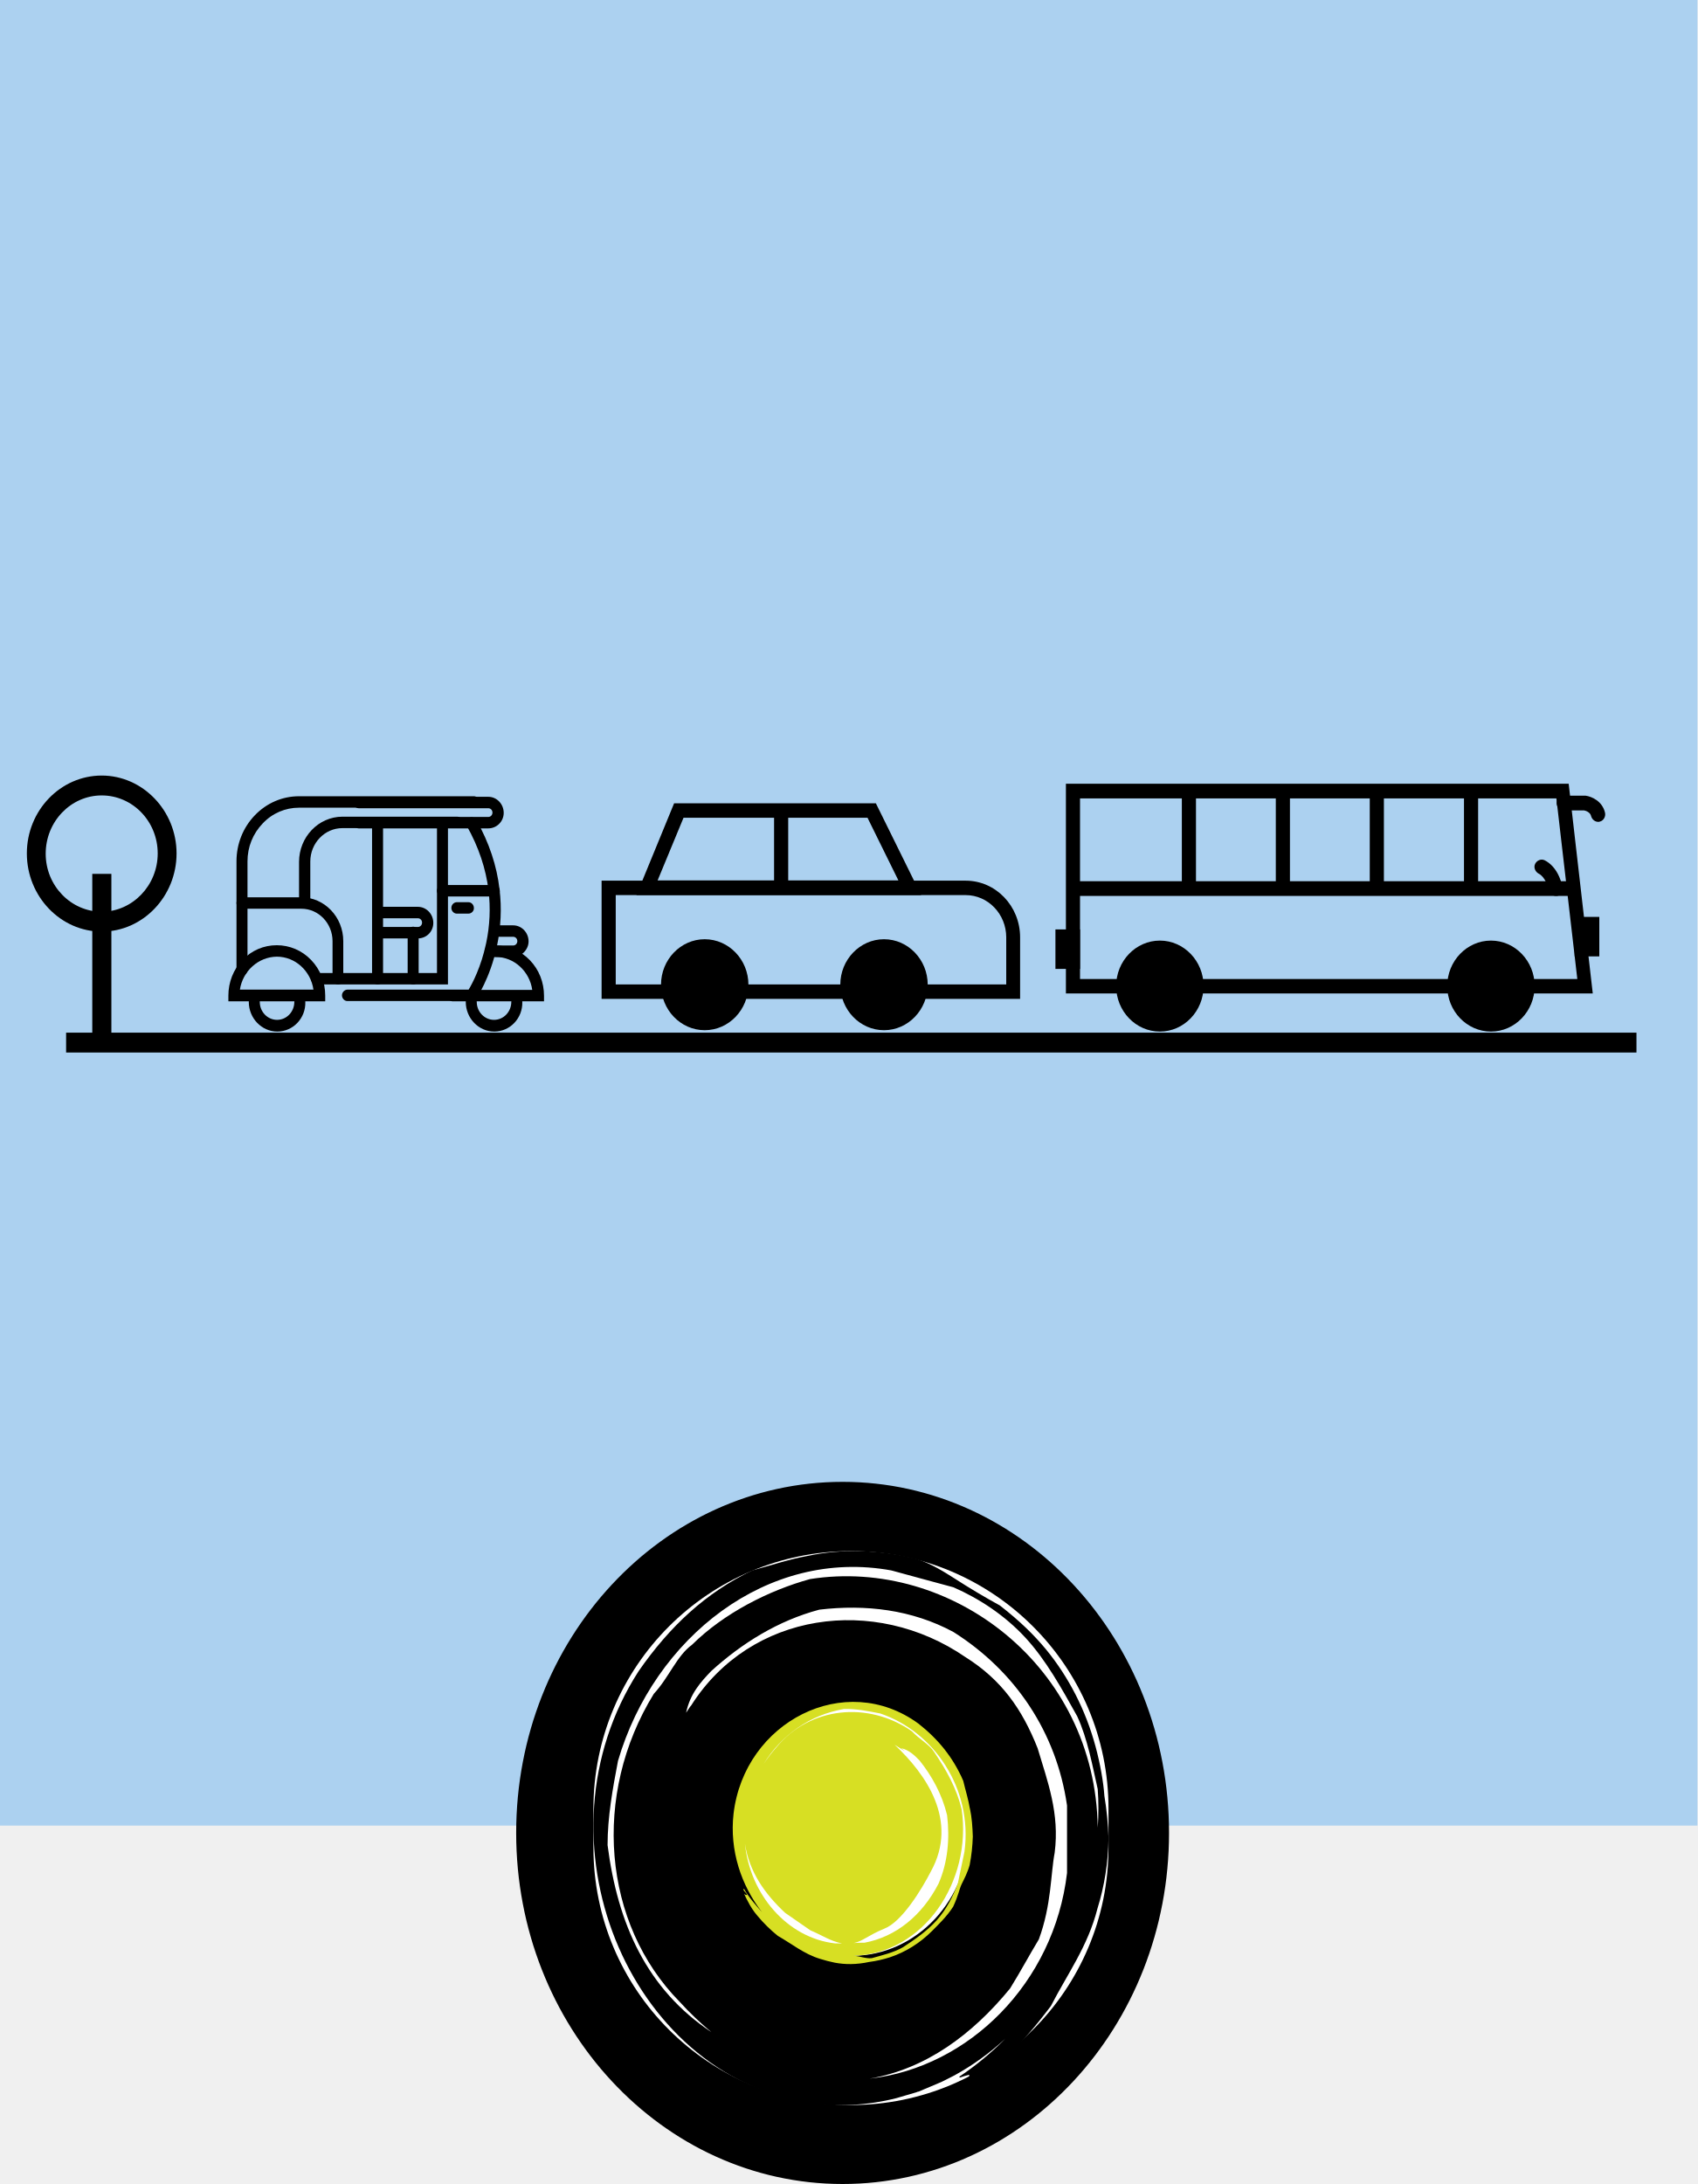
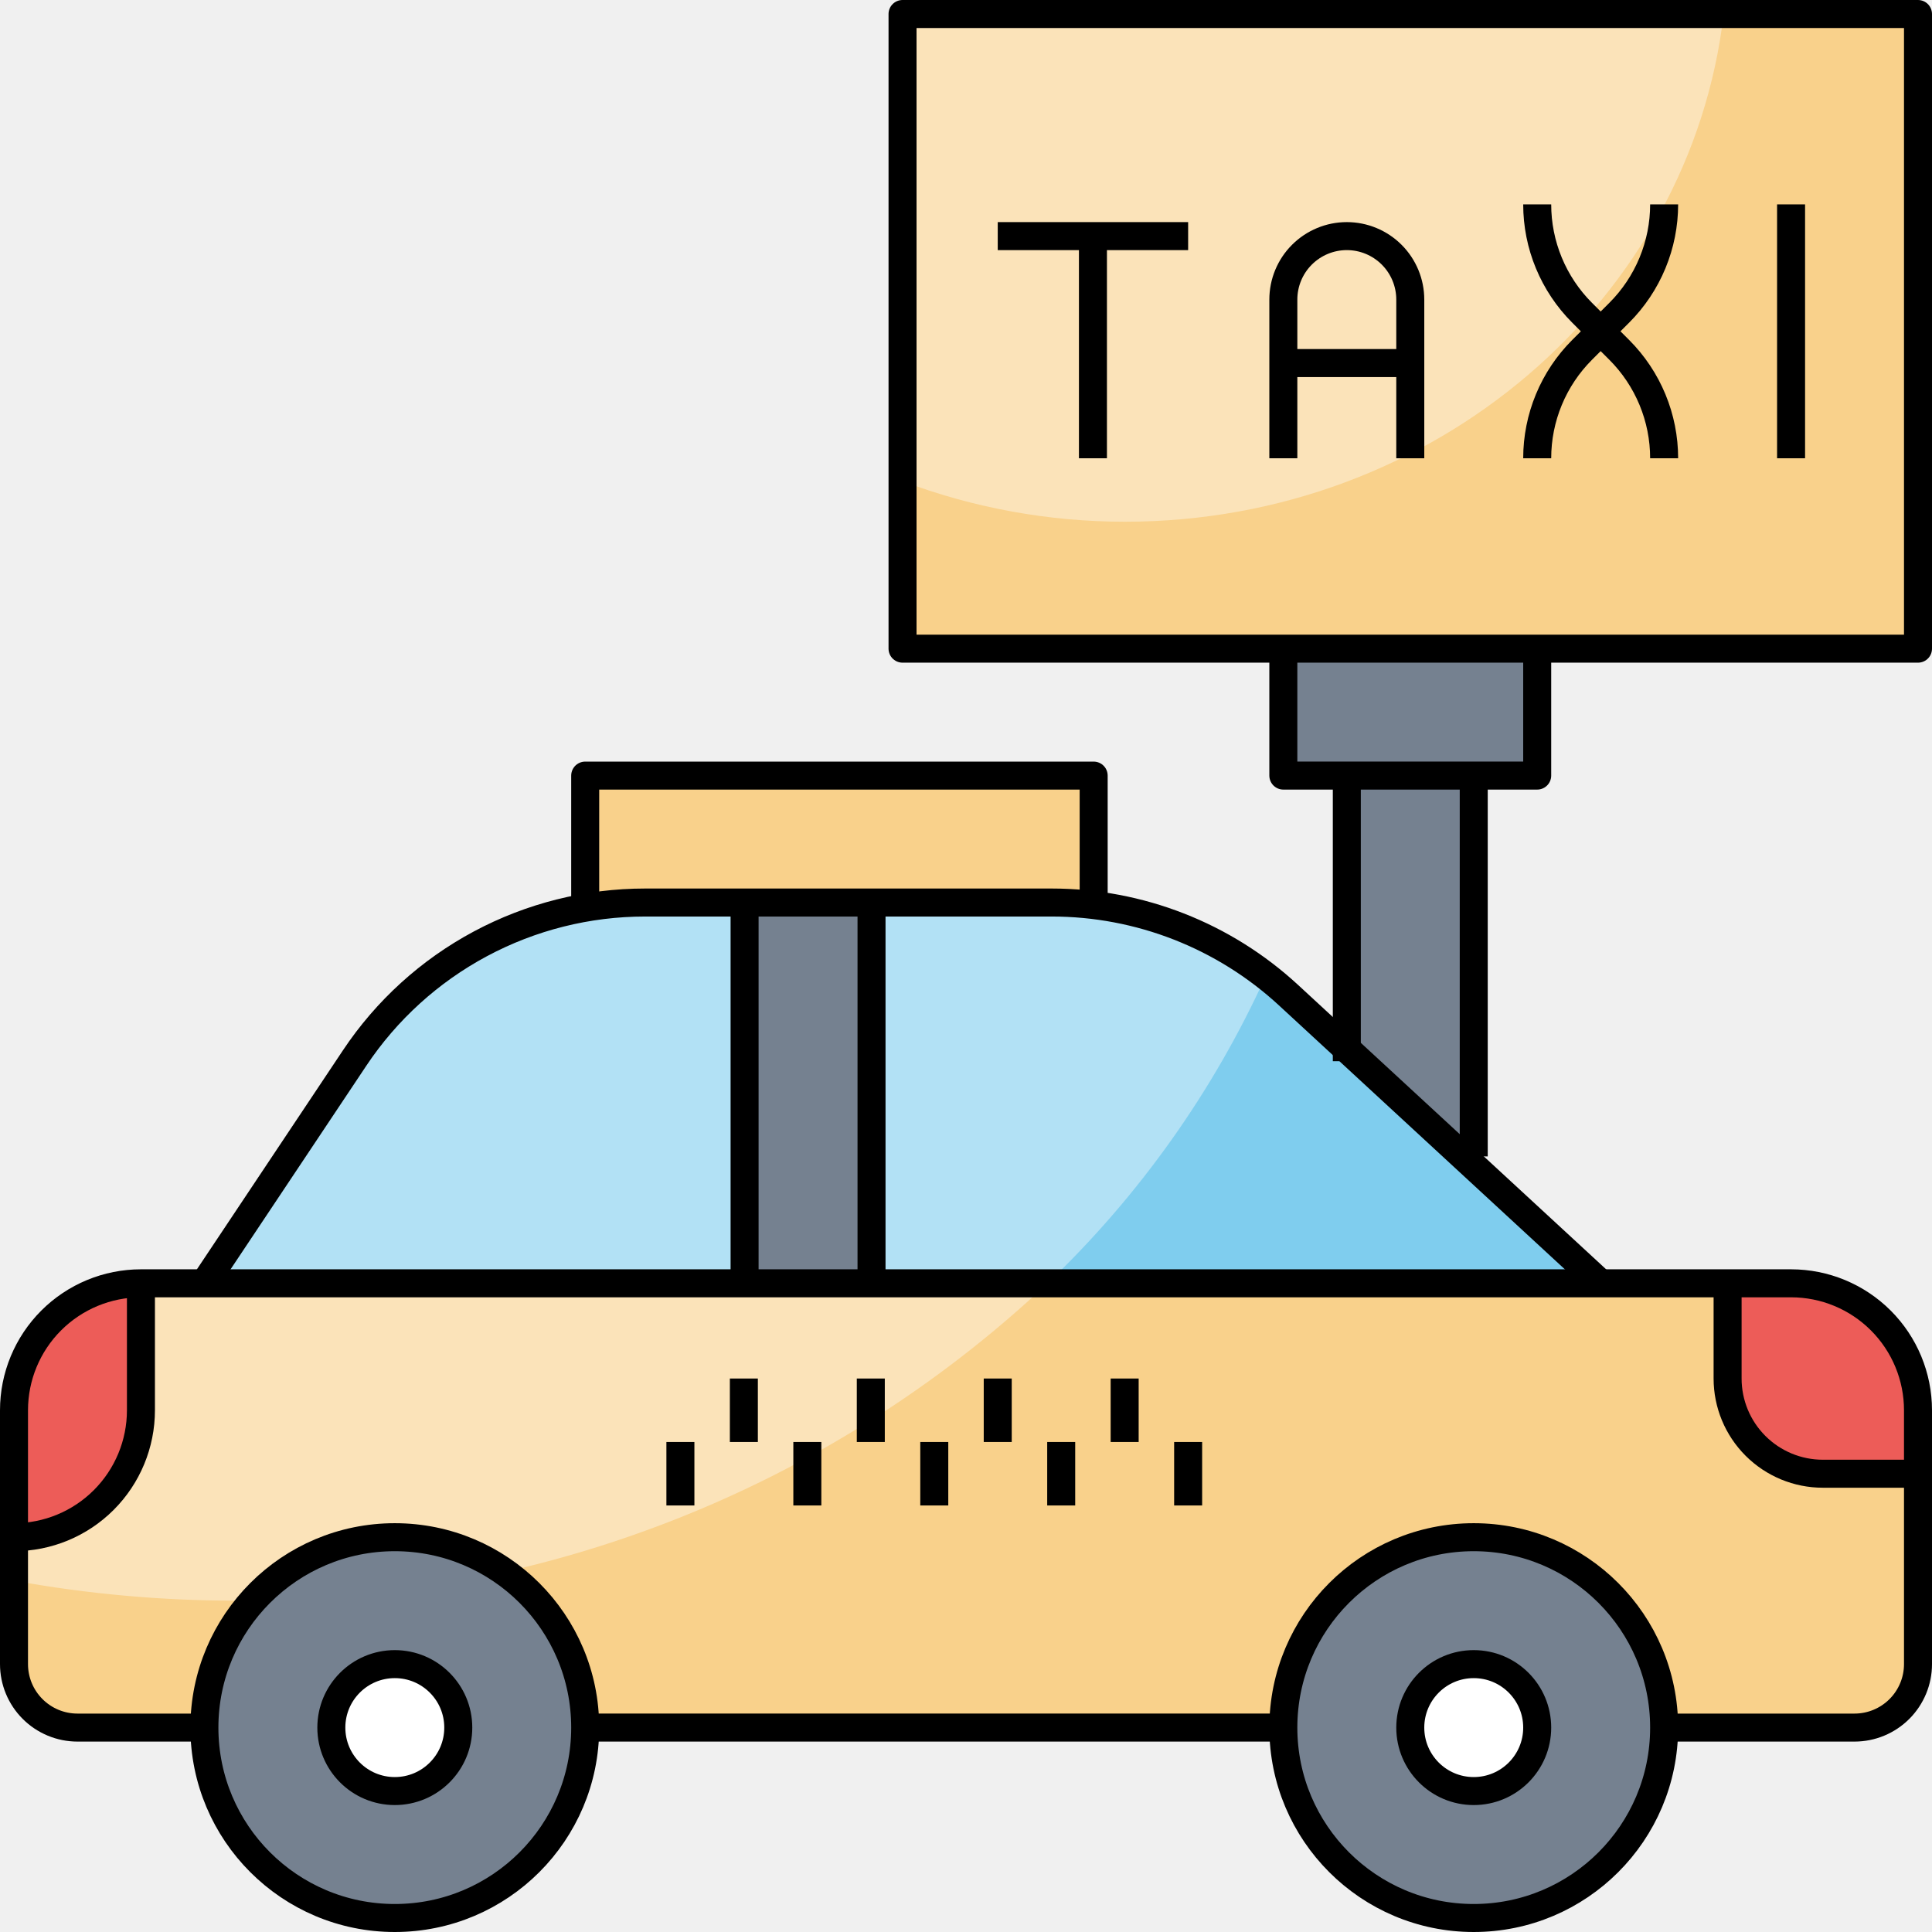
- <svg xmlns="http://www.w3.org/2000/svg" width="199" height="256" viewBox="0 0 199 256" fill="none">
-   <rect width="199" height="213.988" fill="#ACD1F0" />
-   <g clip-path="url(#clip0_405_2166)">
-     <path d="M191.882 121.043H7.75V123.373H191.882V121.043Z" fill="black" />
-     <path d="M11.923 109.199C7.106 109.199 3.148 105.081 3.148 100.037C3.148 94.993 7.106 90.907 11.923 90.907C16.74 90.907 20.699 95.025 20.699 100.037C20.699 105.049 16.771 109.199 11.923 109.199ZM11.923 93.237C8.302 93.237 5.357 96.302 5.357 100.069C5.357 103.836 8.333 106.869 11.923 106.869C15.513 106.869 18.489 103.804 18.489 100.037C18.489 96.27 15.544 93.237 11.923 93.237Z" fill="black" />
-     <path d="M13.058 102.431H10.818V121.905H13.058V102.431Z" fill="black" />
-     <path d="M70.529 103.229H113.21C116.738 103.229 119.592 106.198 119.592 109.87V117.085H70.529V103.229ZM117.966 109.87C117.966 107.156 115.848 104.921 113.21 104.921H72.186V115.393H117.966V109.87Z" fill="black" />
-     <path d="M103.636 119.926C106.026 119.926 107.963 117.911 107.963 115.425C107.963 112.939 106.026 110.923 103.636 110.923C101.247 110.923 99.31 112.939 99.31 115.425C99.31 117.911 101.247 119.926 103.636 119.926Z" fill="black" />
-     <path d="M98.512 115.425C98.512 112.488 100.813 110.093 103.636 110.093C106.459 110.093 108.761 112.488 108.761 115.425C108.761 118.362 106.459 120.756 103.636 120.756C100.813 120.756 98.512 118.362 98.512 115.425ZM100.138 115.425C100.138 117.436 101.703 119.064 103.636 119.064C105.569 119.064 107.134 117.436 107.134 115.425C107.134 113.413 105.569 111.785 103.636 111.785C101.703 111.785 100.138 113.413 100.138 115.425Z" fill="black" />
-     <path d="M82.618 119.926C85.007 119.926 86.945 117.911 86.945 115.425C86.945 112.939 85.007 110.923 82.618 110.923C80.229 110.923 78.292 112.939 78.292 115.425C78.292 117.911 80.229 119.926 82.618 119.926Z" fill="black" />
-     <path d="M77.494 115.425C77.494 112.488 79.795 110.093 82.618 110.093C85.441 110.093 87.742 112.488 87.742 115.425C87.742 118.362 85.441 120.756 82.618 120.756C79.795 120.756 77.494 118.362 77.494 115.425ZM79.12 115.425C79.12 117.436 80.685 119.064 82.618 119.064C84.551 119.064 86.116 117.436 86.116 115.425C86.116 113.413 84.551 111.785 82.618 111.785C80.685 111.785 79.12 113.413 79.12 115.425Z" fill="black" />
-     <path d="M79.028 94.163H102.685L107.993 104.921H74.61L79.028 94.163ZM101.703 95.855H80.133L77.095 103.198H105.324L101.703 95.855Z" fill="black" />
-     <path d="M92.406 94.674H90.749V104.059H92.406V94.674Z" fill="black" />
-     <path d="M124.962 91.864H183.905L186.728 116.446H124.962V91.864ZM182.463 93.588H126.618V114.754H184.917L182.463 93.588Z" fill="black" />
-     <path d="M184.488 103.293H125.452V105.017H184.488V103.293Z" fill="black" />
-     <path d="M173.288 92.726H171.631V104.155H173.288V92.726Z" fill="black" />
-     <path d="M162.242 92.726H160.585V104.155H162.242V92.726Z" fill="black" />
-     <path d="M151.227 92.726H149.57V104.155H151.227V92.726Z" fill="black" />
-     <path d="M140.211 92.726H138.554V104.155H140.211V92.726Z" fill="black" />
-     <path d="M174.792 120.085C177.181 120.085 179.118 118.07 179.118 115.584C179.118 113.098 177.181 111.083 174.792 111.083C172.402 111.083 170.465 113.098 170.465 115.584C170.465 118.07 172.402 120.085 174.792 120.085Z" fill="black" />
-     <path d="M169.668 115.584C169.668 112.647 171.969 110.252 174.792 110.252C177.615 110.252 179.916 112.647 179.916 115.584C179.916 118.521 177.615 120.915 174.792 120.915C171.969 120.915 169.668 118.521 169.668 115.584ZM171.294 115.584C171.294 117.595 172.859 119.223 174.792 119.223C176.725 119.223 178.29 117.595 178.29 115.584C178.29 113.573 176.725 111.944 174.792 111.944C172.859 111.944 171.294 113.573 171.294 115.584Z" fill="black" />
-     <path d="M135.977 120.085C138.366 120.085 140.303 118.07 140.303 115.584C140.303 113.098 138.366 111.083 135.977 111.083C133.588 111.083 131.651 113.098 131.651 115.584C131.651 118.07 133.588 120.085 135.977 120.085Z" fill="black" />
-     <path d="M130.853 115.584C130.853 112.647 133.154 110.252 135.977 110.252C138.8 110.252 141.101 112.647 141.101 115.584C141.101 118.521 138.8 120.915 135.977 120.915C133.154 120.915 130.853 118.521 130.853 115.584ZM132.479 115.584C132.479 117.595 134.044 119.223 135.977 119.223C137.91 119.223 139.475 117.595 139.475 115.584C139.475 113.573 137.91 111.944 135.977 111.944C134.044 111.944 132.479 113.573 132.479 115.584Z" fill="black" />
-     <path d="M124.554 112.728L125.781 112.728L125.781 109.791L124.554 109.791L124.554 112.728Z" fill="black" />
-     <path d="M126.618 108.943H123.734V113.572H126.618V108.943Z" fill="black" />
-     <path d="M185.433 111.262L186.66 111.262L186.66 108.325L185.433 108.325L185.433 111.262Z" fill="black" />
-     <path d="M187.495 107.475H184.61V112.104H187.495V107.475Z" fill="black" />
-     <path d="M183.352 94.099H185.807C185.807 94.099 187.096 94.291 187.372 95.472" fill="black" />
-     <path d="M187.372 96.334C187.433 96.334 187.495 96.334 187.556 96.302C187.986 96.206 188.262 95.727 188.17 95.28C187.863 93.907 186.605 93.365 185.899 93.269H185.838H183.322C182.862 93.269 182.493 93.652 182.493 94.131C182.493 94.61 182.862 94.993 183.322 94.993H185.715C185.869 95.025 186.451 95.184 186.544 95.695C186.666 96.078 187.004 96.334 187.372 96.334Z" fill="black" />
-     <path d="M182.401 104.155C182.401 104.155 182.033 102.207 180.744 101.569L182.401 104.155Z" fill="black" />
-     <path d="M182.401 105.017C182.463 105.017 182.493 105.017 182.555 105.017C183.015 104.921 183.291 104.474 183.199 104.027C183.199 103.963 183.076 103.421 182.8 102.782C182.401 101.856 181.788 101.186 181.082 100.835C180.683 100.643 180.192 100.835 179.977 101.25C179.763 101.665 179.977 102.176 180.376 102.399C181.113 102.75 181.511 103.931 181.573 104.378C181.665 104.73 182.033 105.017 182.401 105.017Z" fill="black" />
-     <path d="M28.369 114.339C28.001 114.339 27.725 114.02 27.725 113.669V100.963C27.725 98.92 28.492 97.004 29.873 95.568C31.254 94.131 33.095 93.333 35.059 93.333H55.555C55.923 93.333 56.2 93.652 56.2 94.003C56.2 94.355 55.893 94.674 55.555 94.674H35.059C33.463 94.674 31.929 95.312 30.794 96.525C29.658 97.707 29.014 99.271 29.014 100.963V113.637C29.044 114.02 28.738 114.339 28.369 114.339Z" fill="black" />
-     <path d="M39.63 115.392C39.262 115.392 38.986 115.073 38.986 114.722V110.317C38.986 108.241 37.36 106.518 35.335 106.518H28.369C28.001 106.518 27.725 106.198 27.725 105.847C27.725 105.464 28.032 105.177 28.369 105.177H35.304C38.035 105.177 40.244 107.475 40.244 110.317V114.722C40.275 115.105 39.968 115.392 39.63 115.392Z" fill="black" />
-     <path d="M52.548 115.393H37.114C36.746 115.393 36.47 115.073 36.47 114.722C36.47 114.339 36.777 114.052 37.114 114.052H51.229V96.43C51.229 96.047 51.536 95.759 51.873 95.759C52.241 95.759 52.517 96.079 52.517 96.43V115.393H52.548Z" fill="black" />
-     <path d="M35.703 106.358C35.335 106.358 35.059 106.039 35.059 105.688V101.027C35.059 98.122 37.329 95.728 40.152 95.728H53.591C53.96 95.728 54.236 96.047 54.236 96.398C54.236 96.749 53.929 97.068 53.591 97.068H40.152C38.066 97.068 36.378 98.824 36.378 100.995V105.656C36.347 106.039 36.071 106.358 35.703 106.358Z" fill="black" />
-     <path d="M57.243 97.1H42.054C41.686 97.1 41.41 96.781 41.41 96.43C41.41 96.079 41.717 95.759 42.054 95.759H57.243C57.519 95.759 57.734 95.536 57.734 95.249C57.734 94.961 57.519 94.738 57.243 94.738H42.054C41.686 94.738 41.41 94.418 41.41 94.067C41.41 93.716 41.717 93.397 42.054 93.397H57.243C58.255 93.397 59.053 94.259 59.053 95.281C59.053 96.302 58.225 97.1 57.243 97.1Z" fill="black" />
-     <path d="M48.989 109.997H44.325C43.957 109.997 43.681 109.678 43.681 109.327C43.681 108.944 43.987 108.656 44.325 108.656H48.989C49.265 108.656 49.48 108.433 49.48 108.146C49.48 107.858 49.265 107.635 48.989 107.635H44.57C44.202 107.635 43.926 107.316 43.926 106.964C43.926 106.581 44.233 106.294 44.57 106.294H48.989C50.001 106.294 50.799 107.156 50.799 108.177C50.799 109.199 50.001 109.997 48.989 109.997Z" fill="black" />
-     <path d="M60.158 112.168H57.458C57.089 112.168 56.813 111.849 56.813 111.498C56.813 111.146 57.12 110.827 57.458 110.827H60.158C60.434 110.827 60.649 110.604 60.649 110.316C60.649 110.029 60.434 109.806 60.158 109.806H57.979C57.611 109.806 57.335 109.486 57.335 109.135C57.335 108.752 57.642 108.465 57.979 108.465H60.158C61.17 108.465 61.968 109.327 61.968 110.348C61.968 111.306 61.14 112.168 60.158 112.168Z" fill="black" />
-     <path d="M55.647 117.34H40.735C40.367 117.34 40.091 117.021 40.091 116.669C40.091 116.318 40.397 115.999 40.735 115.999H54.941C55.371 115.297 56.414 113.317 56.997 110.54C57.427 108.497 57.519 106.422 57.273 104.379C56.967 101.825 56.108 99.271 54.727 96.813C54.543 96.493 54.665 96.078 54.972 95.887C55.279 95.695 55.678 95.823 55.862 96.142C57.335 98.76 58.255 101.505 58.562 104.251C58.838 106.454 58.716 108.72 58.255 110.923C57.458 114.69 55.862 116.989 55.801 117.116L55.647 117.34Z" fill="black" />
-     <path d="M44.264 115.393C43.895 115.393 43.619 115.073 43.619 114.722V96.43C43.619 96.047 43.926 95.759 44.264 95.759C44.601 95.759 44.908 96.079 44.908 96.43V114.722C44.939 115.105 44.632 115.393 44.264 115.393Z" fill="black" />
-     <path d="M57.949 105.081H51.873C51.505 105.081 51.229 104.762 51.229 104.411C51.229 104.028 51.536 103.74 51.873 103.74H57.949C58.317 103.74 58.593 104.059 58.593 104.411C58.623 104.794 58.317 105.081 57.949 105.081Z" fill="black" />
-     <path d="M48.437 115.392C48.068 115.392 47.792 115.073 47.792 114.722V109.295C47.792 108.912 48.099 108.625 48.437 108.625C48.774 108.625 49.081 108.944 49.081 109.295V114.722C49.112 115.105 48.805 115.392 48.437 115.392Z" fill="black" />
-     <path d="M54.911 107.092H53.561C53.193 107.092 52.916 106.773 52.916 106.422C52.916 106.039 53.223 105.751 53.561 105.751H54.911C55.279 105.751 55.555 106.071 55.555 106.422C55.586 106.773 55.279 107.092 54.911 107.092Z" fill="black" />
-     <path d="M38.127 117.372H26.774V116.701C26.774 115.137 27.357 113.637 28.431 112.519C29.505 111.402 30.916 110.795 32.45 110.795C33.954 110.795 35.396 111.402 36.47 112.519C37.544 113.637 38.127 115.105 38.127 116.701V117.372ZM28.124 115.999H36.746C36.439 113.828 34.629 112.136 32.45 112.136C30.272 112.168 28.462 113.828 28.124 115.999Z" fill="black" />
-     <path d="M63.748 117.372H53.07C52.702 117.372 52.425 117.052 52.425 116.701C52.425 116.318 52.732 116.031 53.07 116.031H62.398C62.091 113.86 60.281 112.168 58.102 112.168C57.734 112.168 57.458 111.849 57.458 111.498C57.458 111.114 57.764 110.827 58.102 110.827C59.605 110.827 61.047 111.434 62.121 112.551C63.195 113.668 63.778 115.137 63.778 116.733V117.372H63.748Z" fill="black" />
-     <path d="M32.512 120.915C30.671 120.915 29.167 119.351 29.167 117.436C29.167 117.052 29.474 116.765 29.812 116.765C30.18 116.765 30.456 117.084 30.456 117.436C30.456 118.617 31.377 119.543 32.481 119.543C33.616 119.543 34.506 118.585 34.506 117.436C34.506 117.052 34.813 116.765 35.151 116.765C35.519 116.765 35.795 117.084 35.795 117.436C35.856 119.351 34.353 120.915 32.512 120.915Z" fill="black" />
-     <path d="M57.949 120.915C56.108 120.915 54.604 119.351 54.604 117.436C54.604 117.052 54.911 116.765 55.248 116.765C55.617 116.765 55.893 117.084 55.893 117.436C55.893 118.617 56.813 119.543 57.918 119.543C59.053 119.543 59.943 118.585 59.943 117.436C59.943 117.052 60.25 116.765 60.587 116.765C60.956 116.765 61.232 117.084 61.232 117.436C61.293 119.351 59.789 120.915 57.949 120.915Z" fill="black" />
-   </g>
-   <path d="M136.552 214.848C136.552 237.334 119.609 255.5 98.783 255.5C77.957 255.5 61.014 237.334 61.014 214.848C61.014 192.362 77.957 174.197 98.783 174.197C119.609 174.197 136.552 192.362 136.552 214.848Z" fill="black" stroke="black" />
-   <rect x="69.571" y="181.813" width="60.385" height="64.933" rx="30.193" fill="white" />
-   <path fill-rule="evenodd" clip-rule="evenodd" d="M129.474 210.519C129.364 208.905 128.992 206.77 128.436 204.717C127.289 200.475 125.297 196.575 122.607 193.308C121.198 191.617 119.603 190.045 117.227 188.192C115.416 187.198 113.636 186.137 111.887 185.009C110.737 184.283 109.364 183.396 107.548 182.752C105.394 182.188 103.193 181.879 100.981 181.83C98.843 181.754 96.703 181.943 94.603 182.395C92.419 182.792 90.595 183.436 88.184 184.082C82.731 186.7 78.504 190.649 74.868 195.888C62.182 215.591 73.645 243.194 94.824 246.46C98.249 246.975 101.73 246.796 105.098 245.933L107.435 245.248C107.516 245.202 107.604 245.175 107.695 245.167L110.367 244.039C110.513 243.958 110.626 243.917 110.774 243.838L111.887 243.273C114.022 242.101 116.026 240.656 117.859 238.965C116.191 240.651 114.377 242.148 112.443 243.436L112.553 243.518C112.926 243.395 113.263 243.274 113.629 243.195C113.629 243.195 113.629 243.839 113.556 243.722C112.964 244.206 113.891 243.763 115.077 243.077C116.28 242.38 117.412 241.541 118.452 240.574C119.975 239.165 121.309 237.632 123.201 235.137C125.129 231.387 127.542 228.124 128.655 223.732C129.487 221.062 129.926 218.26 129.957 215.435C129.906 213.785 129.745 212.142 129.474 210.519ZM102.02 243.638C108.511 242.508 113.964 238.52 118.416 233.079C119.64 231.104 120.604 229.291 121.791 227.318C123.274 223.286 123.164 219.702 123.645 217.164C124.236 212.568 122.83 208.867 121.644 204.916C119.825 200.323 117.414 196.898 113.185 194.24C102.502 186.903 87.962 188.956 81.026 199.917C80.99 199.917 80.802 200.199 80.434 200.762C80.916 198.508 82.141 197.178 83.364 195.89C87 192.587 91.23 189.963 96.052 188.678C101.506 188.033 106.918 188.678 111.778 191.297C119.047 195.887 123.869 203.101 125.094 211.641V219.542C123.572 232.478 113.557 242.31 102.022 243.643L102.02 243.638ZM128.691 214.221C128.431 195.284 111.479 182.511 94.973 185.091C90.151 186.418 84.882 189.078 81.136 192.786C79.319 194.113 78.467 196.573 76.648 198.546C69.377 210.354 70.637 225.465 79.69 234.653C80.85 235.93 82.089 237.114 83.399 238.198C75.834 233.16 72.42 225.542 71.229 216.278C71.229 212.972 71.821 209.709 72.452 206.4C76.687 191.939 90.002 181.421 104.507 184.082C106.918 184.727 109.33 185.412 111.779 186.057C114.82 187.385 117.824 189.36 120.235 191.984C122.647 194.607 124.464 197.91 126.282 201.168C127.505 203.789 128.099 207.094 128.692 209.711C128.803 211.214 128.803 212.723 128.692 214.226L128.691 214.221Z" fill="black" />
-   <path fill-rule="evenodd" clip-rule="evenodd" d="M113.629 214.502C113.629 222.644 107.473 229.252 99.868 229.252C92.263 229.252 86.108 222.645 86.108 214.502C86.108 206.36 92.263 199.752 99.868 199.752C107.473 199.752 113.629 206.361 113.629 214.502Z" fill="white" />
-   <path fill-rule="evenodd" clip-rule="evenodd" d="M113.705 212.004C113.519 210.876 113.222 209.99 112.926 208.742C111.742 206 109.996 203.869 107.694 202.051C99.09 195.73 87.257 201.81 85.997 212.611C85.516 216.882 86.887 220.992 89.335 224.136C88.593 223.289 87.779 222.404 87.222 221.395L87.149 221.477C87.222 221.718 87.519 221.878 87.593 222.119C87.593 222.119 87.296 222.119 87.37 222.079C87.149 221.799 87.334 222.243 87.666 222.845C87.97 223.46 88.344 224.03 88.779 224.539C89.51 225.418 90.318 226.215 91.191 226.917C92.824 227.839 94.269 229.051 96.163 229.616C96.681 229.779 97.275 229.938 97.87 230.058C98.496 230.175 99.129 230.23 99.764 230.221C100.473 230.21 101.181 230.128 101.877 229.976C102.718 229.866 103.55 229.678 104.363 229.415C106.178 228.806 107.85 227.76 109.261 226.351C109.965 225.628 110.968 224.701 111.747 223.49C112.379 222.122 112.457 221.436 112.749 220.831C113.042 220.227 113.416 219.542 113.678 218.615C113.89 217.515 114.014 216.396 114.048 215.271C114.011 214.143 113.938 213.055 113.714 212.006L113.705 212.004ZM104.876 204.512C106.138 205.316 106.322 205.433 105.655 204.913C106.621 205.154 107.214 205.759 107.807 206.362C109.254 208.175 110.44 210.313 111.033 212.768C111.367 215.548 111.106 218.328 110.033 220.788C108.104 224.533 105.025 227.032 101.353 227.717C100.944 227.717 100.5 227.717 100.091 227.757C101.13 227.556 101.798 226.835 103.69 226.064C105.728 225.268 108.028 221.515 109.143 219.342C112.406 213.416 108.552 207.938 104.882 204.516L104.876 204.512ZM97.904 227.799C92.267 227.155 87.925 222.038 87.332 216.114C87.85 219.42 89.631 221.956 92.042 224.213C92.896 224.818 94.156 225.662 95.01 226.269C96.456 226.874 97.309 227.519 98.719 227.801H97.904V227.799ZM113.073 217.041C112.816 218.292 112.555 219.499 112.295 220.75C111.738 222.281 110.923 223.853 109.809 225.096C108.695 226.339 107.286 227.312 105.877 228.239C104.764 228.882 103.354 229.205 102.207 229.526C101.538 229.608 100.761 229.285 100.092 229.246C108.327 229.008 113.965 220.509 112.741 212.085C112.149 209.628 110.959 207.492 109.513 205.357C108.921 204.435 107.768 203.866 106.915 202.938C101.76 199.353 94.936 200.079 91.041 204.793C90.495 205.414 89.987 206.074 89.519 206.769C91.598 203.384 94.936 201.008 98.941 200.322C100.351 200.281 101.798 200.565 103.203 200.849C109.436 202.943 114.072 209.633 113.069 217.048L113.073 217.041Z" fill="#D7DF23" />
-   <defs>
-     <clipPath id="clip0_405_2166">
-       <rect width="188.704" height="32.467" fill="white" transform="translate(3.14752 90.9067)" />
-     </clipPath>
-   </defs>
+ <svg xmlns="http://www.w3.org/2000/svg" width="138" height="138" viewBox="0 0 138 138" fill="none">
+   <path d="M105.267 83.298V55.4H96.201V74.927L105.267 83.298Z" fill="#758190" />
+   <path d="M5.533 123.399C4.331 123.399 3.178 122.921 2.328 122.071C1.478 121.221 1 120.068 1 118.866V100.732C1 98.328 1.955 96.021 3.656 94.321C5.356 92.621 7.662 91.665 10.067 91.665H127.933C130.338 91.665 132.644 92.621 134.344 94.321C136.045 96.021 137 98.328 137 100.732V118.866C137 120.068 136.522 121.221 135.672 122.071C134.822 122.921 133.669 123.399 132.467 123.399H5.533Z" fill="#F9D18B" />
+   <path d="M130.2 105.266H137V100.732C137 98.328 136.045 96.021 134.344 94.321C132.644 92.621 130.338 91.665 127.933 91.665H123.4V98.466C123.4 100.269 124.116 101.999 125.392 103.274C126.667 104.549 128.396 105.266 130.2 105.266Z" fill="#ED5C58" />
+   <path d="M16.867 114.332C38.386 114.536 59.152 106.414 74.823 91.665H10.067C7.662 91.665 5.356 92.621 3.656 94.321C1.955 96.021 1 98.328 1 100.732V112.902C6.235 113.856 11.546 114.334 16.867 114.332Z" fill="#FBE3B9" />
+   <path d="M1 100.732V109.799C3.405 109.799 5.711 108.844 7.411 107.143C9.111 105.443 10.067 103.137 10.067 100.732V91.665C7.662 91.665 5.356 92.621 3.656 94.321C1.955 96.021 1 98.328 1 100.732Z" fill="#ED5C58" />
+   <path d="M14.6 91.666L25.331 75.573C27.607 72.156 30.692 69.355 34.311 67.418C37.931 65.48 41.972 64.466 46.078 64.466H75.12C81.388 64.466 87.426 66.827 92.032 71.078L114.334 91.666H14.6Z" fill="#7FCDEE" />
+   <path d="M74.823 91.666C81.371 85.41 86.661 77.96 90.409 69.716C86.037 66.317 80.658 64.469 75.12 64.466H46.078C41.972 64.466 37.931 65.48 34.311 67.418C30.692 69.355 27.607 72.156 25.331 75.573L14.6 91.666H74.823Z" fill="#B2E1F5" />
+   <path d="M137 1H64.467V46.333H137V1Z" fill="#F9D18B" />
+   <path d="M64.467 1V34.372C69.538 36.285 74.913 37.265 80.334 37.267C102.499 37.267 120.737 21.4 123.119 1H64.467Z" fill="#FBE3B9" />
+   <path d="M28.2 137C35.711 137 41.8 130.911 41.8 123.4C41.8 115.889 35.711 109.8 28.2 109.8C20.689 109.8 14.6 115.889 14.6 123.4C14.6 130.911 20.689 137 28.2 137Z" fill="#758190" />
+   <path d="M28.2 127.933C30.704 127.933 32.734 125.903 32.734 123.4C32.734 120.896 30.704 118.866 28.2 118.866C25.697 118.866 23.667 120.896 23.667 123.4C23.667 125.903 25.697 127.933 28.2 127.933Z" fill="white" />
+   <path d="M105.267 137C112.778 137 118.867 130.911 118.867 123.4C118.867 115.889 112.778 109.8 105.267 109.8C97.756 109.8 91.667 115.889 91.667 123.4C91.667 130.911 97.756 137 105.267 137Z" fill="#758190" />
+   <path d="M105.267 127.933C107.771 127.933 109.8 125.903 109.8 123.4C109.8 120.896 107.771 118.866 105.267 118.866C102.763 118.866 100.734 120.896 100.734 123.4C100.734 125.903 102.763 127.933 105.267 127.933Z" fill="white" />
+   <path d="M62.2 64.466H53.133V91.666H62.2V64.466Z" fill="#758190" />
+   <path d="M78.067 55.4H41.8V64.467H78.067V55.4Z" fill="#F9D18B" />
+   <path d="M109.8 46.333H91.667V55.399H109.8V46.333Z" fill="#758190" />
+   <path d="M14.6 123.399H5.533C4.331 123.399 3.178 122.921 2.328 122.071C1.478 121.221 1 120.068 1 118.866V100.732C1 98.328 1.955 96.021 3.656 94.321C5.356 92.621 7.662 91.665 10.067 91.665H127.933C130.338 91.665 132.644 92.621 134.344 94.321C136.045 96.021 137 98.328 137 100.732V118.866C137 120.068 136.522 121.221 135.672 122.071C134.822 122.921 133.669 123.399 132.467 123.399H118.867" stroke="black" stroke-width="2" stroke-linejoin="round" />
+   <path d="M14.6 91.666L25.331 75.573C27.607 72.156 30.692 69.355 34.311 67.418C37.931 65.48 41.972 64.466 46.078 64.466H75.12C81.388 64.466 87.426 66.827 92.032 71.078L114.334 91.666" stroke="black" stroke-width="2" stroke-linejoin="round" />
+   <path d="M137 105.266H130.2C128.396 105.266 126.667 104.549 125.392 103.274C124.116 101.999 123.4 100.269 123.4 98.466V91.665" stroke="black" stroke-width="2" stroke-linejoin="round" />
+   <path d="M105.267 137C112.778 137 118.867 130.911 118.867 123.4C118.867 115.889 112.778 109.8 105.267 109.8C97.756 109.8 91.667 115.889 91.667 123.4C91.667 130.911 97.756 137 105.267 137Z" stroke="black" stroke-width="2" stroke-linejoin="round" />
+   <path d="M28.2 137C35.711 137 41.8 130.911 41.8 123.4C41.8 115.889 35.711 109.8 28.2 109.8C20.689 109.8 14.6 115.889 14.6 123.4C14.6 130.911 20.689 137 28.2 137Z" stroke="black" stroke-width="2" stroke-linejoin="round" />
+   <path d="M10.067 91.665V100.732C10.067 103.137 9.111 105.443 7.411 107.143C5.711 108.844 3.405 109.799 1 109.799" stroke="black" stroke-width="2" stroke-linejoin="round" />
+   <path d="M78.119 64.467V55.4H41.8V64.467" stroke="black" stroke-width="2" stroke-linejoin="round" />
+   <path d="M105.267 127.933C107.771 127.933 109.8 125.903 109.8 123.4C109.8 120.896 107.771 118.866 105.267 118.866C102.763 118.866 100.734 120.896 100.734 123.4C100.734 125.903 102.763 127.933 105.267 127.933Z" stroke="black" stroke-width="2" stroke-linejoin="round" />
+   <path d="M28.2 127.933C30.704 127.933 32.734 125.903 32.734 123.4C32.734 120.896 30.704 118.866 28.2 118.866C25.697 118.866 23.667 120.896 23.667 123.4C23.667 125.903 25.697 127.933 28.2 127.933Z" stroke="black" stroke-width="2" stroke-linejoin="round" />
+   <path d="M91.667 123.398H41.8" stroke="black" stroke-width="2" stroke-linejoin="round" />
+   <path d="M53.185 64.466V91.666" stroke="black" stroke-width="2" stroke-linejoin="round" />
+   <path d="M62.252 64.466V91.666" stroke="black" stroke-width="2" stroke-linejoin="round" />
+   <path d="M48.6 103V107.533" stroke="black" stroke-width="2" stroke-linejoin="round" />
+   <path d="M53.133 98.466V102.999" stroke="black" stroke-width="2" stroke-linejoin="round" />
+   <path d="M57.667 103V107.533" stroke="black" stroke-width="2" stroke-linejoin="round" />
+   <path d="M62.2 98.466V102.999" stroke="black" stroke-width="2" stroke-linejoin="round" />
+   <path d="M66.734 103V107.533" stroke="black" stroke-width="2" stroke-linejoin="round" />
+   <path d="M71.267 98.466V102.999" stroke="black" stroke-width="2" stroke-linejoin="round" />
+   <path d="M75.8 103V107.533" stroke="black" stroke-width="2" stroke-linejoin="round" />
+   <path d="M80.333 98.466V102.999" stroke="black" stroke-width="2" stroke-linejoin="round" />
+   <path d="M84.867 103V107.533" stroke="black" stroke-width="2" stroke-linejoin="round" />
+   <path d="M137 1H64.467V46.333H137V1Z" stroke="black" stroke-width="2" stroke-linejoin="round" />
+   <path d="M71.267 16.865H84.867" stroke="black" stroke-width="2" stroke-linejoin="round" />
+   <path d="M78.067 16.865V32.732" stroke="black" stroke-width="2" stroke-linejoin="round" />
+   <path d="M91.667 32.732V21.399C91.667 20.196 92.144 19.043 92.995 18.193C93.845 17.343 94.998 16.865 96.2 16.865V16.865C97.403 16.865 98.556 17.343 99.406 18.193C100.256 19.043 100.734 20.196 100.734 21.399V32.732" stroke="black" stroke-width="2" stroke-linejoin="round" />
+   <path d="M91.667 25.933H100.734" stroke="black" stroke-width="2" stroke-linejoin="round" />
+   <path d="M109.8 14.598C109.8 16.035 110.083 17.459 110.633 18.786C111.183 20.114 111.989 21.321 113.005 22.337L115.662 24.993C116.678 26.01 117.484 27.216 118.034 28.544C118.584 29.872 118.867 31.295 118.867 32.732" stroke="black" stroke-width="2" stroke-linejoin="round" />
+   <path d="M118.867 14.598C118.867 16.035 118.584 17.459 118.034 18.786C117.484 20.114 116.678 21.321 115.662 22.337L113.005 24.993C111.989 26.01 111.183 27.216 110.633 28.544C110.083 29.872 109.8 31.295 109.8 32.732V32.732" stroke="black" stroke-width="2" stroke-linejoin="round" />
+   <path d="M127.934 14.598V32.732" stroke="black" stroke-width="2" stroke-linejoin="round" />
+   <path d="M91.667 46.333V55.399H109.8V46.333" stroke="black" stroke-width="2" stroke-linejoin="round" />
+   <path d="M96.201 55.4V75.8" stroke="black" stroke-width="2" stroke-linejoin="round" />
+   <path d="M105.267 55.4V82.6" stroke="black" stroke-width="2" stroke-linejoin="round" />
</svg>
